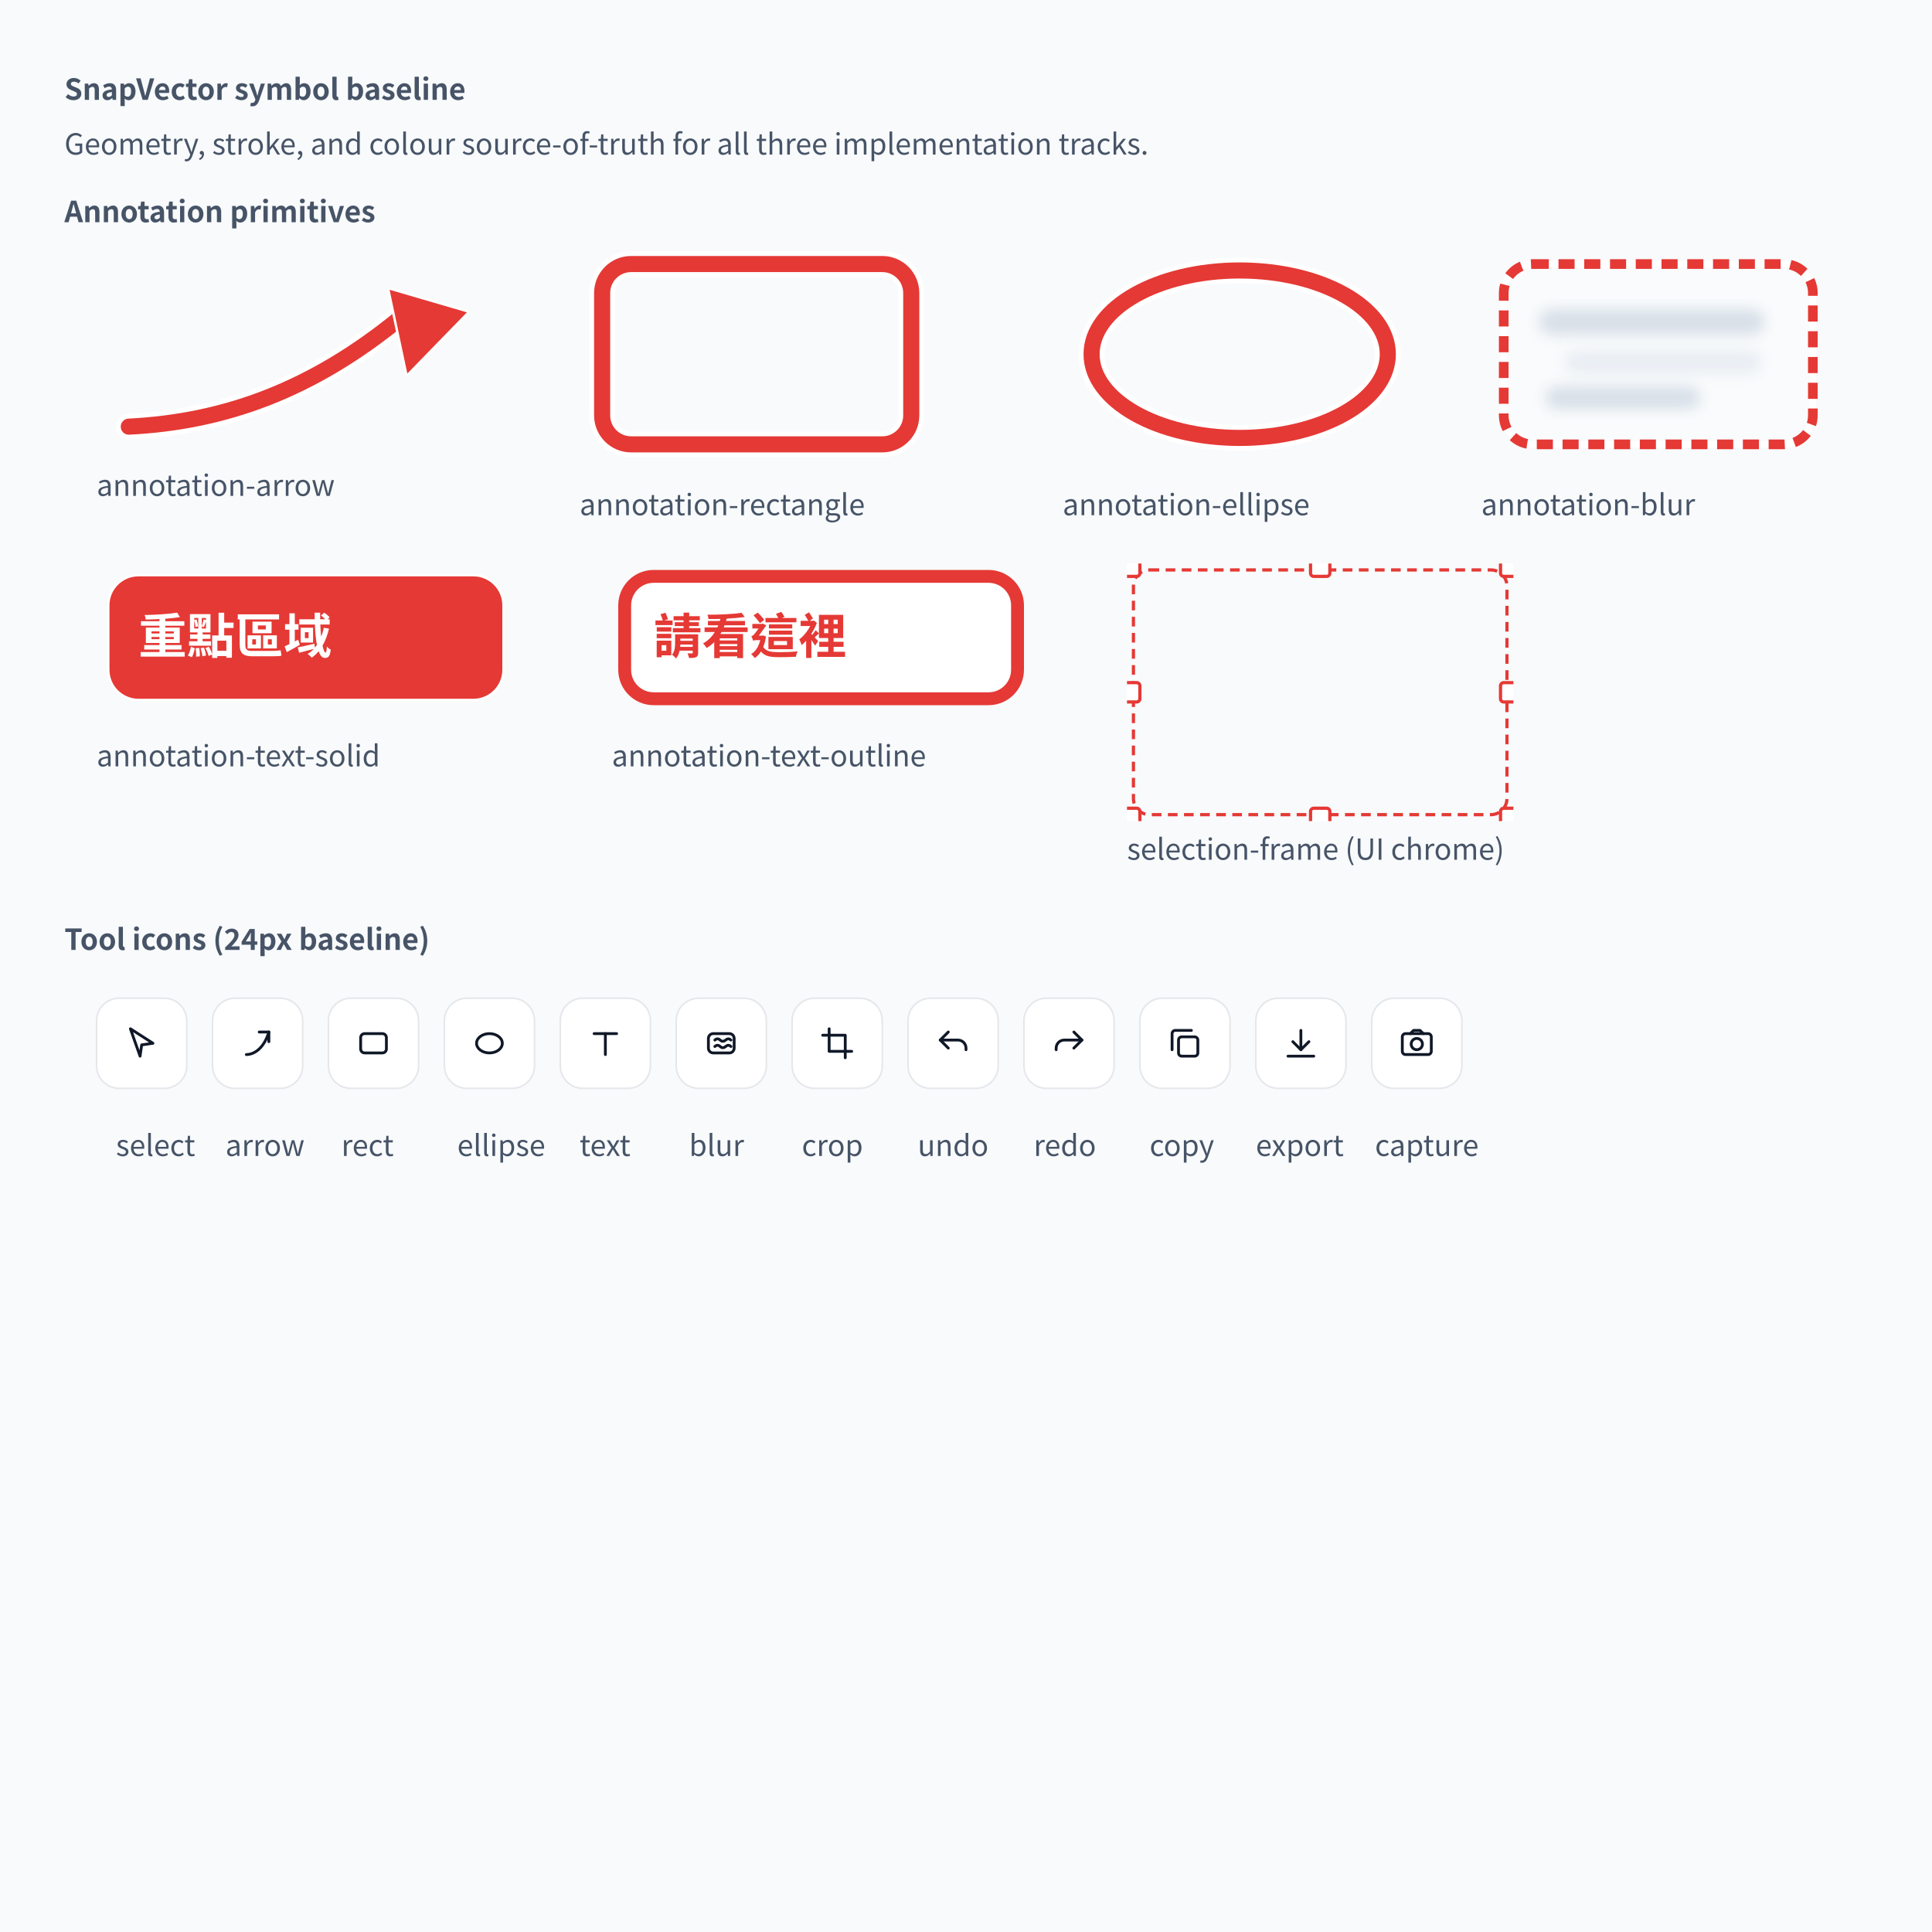
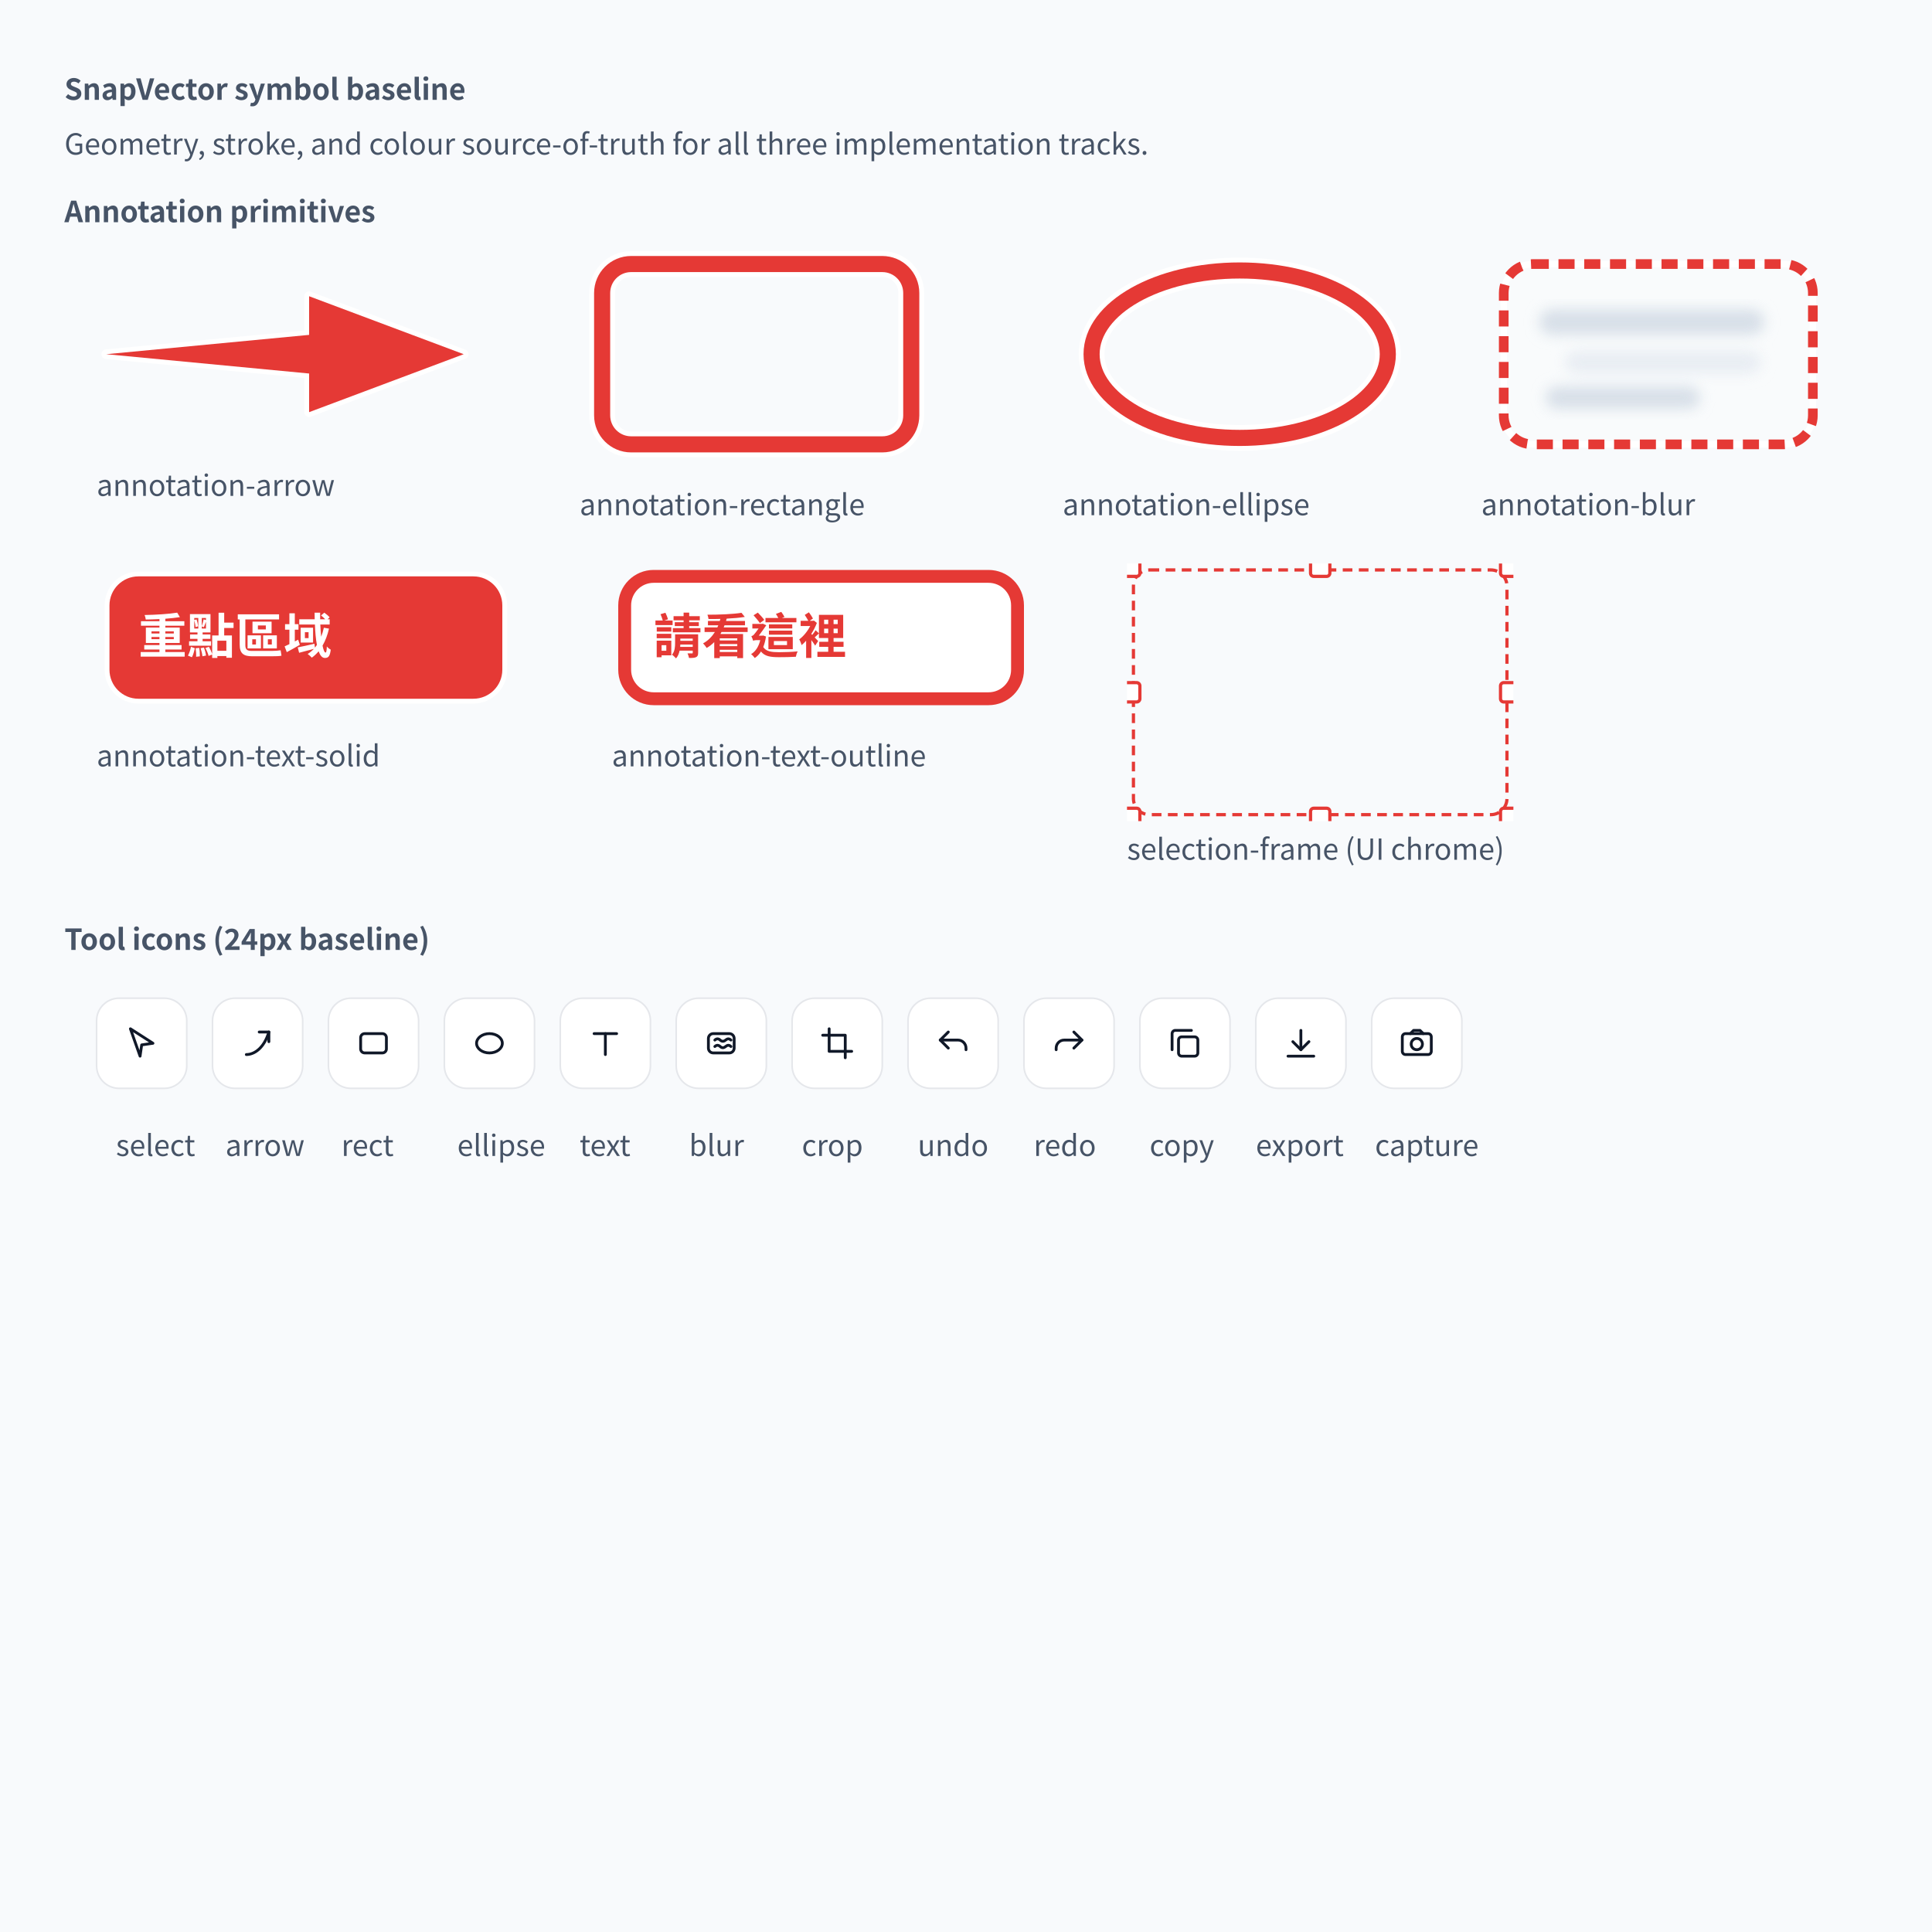
<svg xmlns="http://www.w3.org/2000/svg" viewBox="0 0 1200 1200" width="1200" height="1200">
  <defs>
    <style>
      .sv-red {
        fill: #e53935;
        stroke: #ffffff;
-         stroke-width: 3;
+         stroke-width: 6;
        stroke-linecap: round;
        stroke-linejoin: round;
        paint-order: stroke fill;
      }

      .sv-stroke {
        fill: none;
        stroke: #e53935;
        stroke-width: 10;
        stroke-linecap: round;
        stroke-linejoin: round;
        vector-effect: non-scaling-stroke;
      }

      .sv-outline {
        fill: none;
        stroke: #ffffff;
        stroke-width: 16;
        stroke-linecap: round;
        stroke-linejoin: round;
        vector-effect: non-scaling-stroke;
      }

      .sv-text {
        font-family: -apple-system, BlinkMacSystemFont, "Noto Sans CJK TC", "PingFang TC", "Microsoft JhengHei", sans-serif;
        font-weight: 800;
      }

      .sv-icon {
        fill: none;
        stroke: currentColor;
        stroke-width: 1.75;
        stroke-linecap: round;
        stroke-linejoin: round;
      }

      .sv-handle {
        fill: #ffffff;
        stroke: #e53935;
        stroke-width: 2;
      }

      .sv-marquee {
        fill: none;
        stroke: #e53935;
        stroke-width: 2;
        stroke-dasharray: 6 4;
      }

      .sv-label {
        font-family: -apple-system, BlinkMacSystemFont, "Noto Sans CJK TC", "PingFang TC", "Microsoft JhengHei", sans-serif;
        font-size: 18px;
        fill: #475467;
      }
    </style>
    <symbol id="annotation-arrow" viewBox="0 0 240 120">
-       <g transform="translate(10 10)">
-         <path class="sv-outline" d="M10 95 C70 92 124 72 178 28" />
-         <path class="sv-stroke" d="M10 95 C70 92 124 72 178 28" />
-         <path class="sv-red" d="M172 10 L220 24 L183 62 Z" />
-       </g>
+       <polygon points="6,60 132,48 132,24 228,60 132,96 132,72" class="sv-red" />
    </symbol>
    <symbol id="annotation-rectangle" viewBox="0 0 220 140">
      <rect x="14" y="14" width="192" height="112" rx="18" class="sv-outline" />
      <rect x="14" y="14" width="192" height="112" rx="18" class="sv-stroke" />
    </symbol>
    <symbol id="annotation-ellipse" viewBox="0 0 220 140">
      <ellipse cx="110" cy="70" rx="92" ry="52" class="sv-outline" />
      <ellipse cx="110" cy="70" rx="92" ry="52" class="sv-stroke" />
    </symbol>
    <symbol id="annotation-text-solid" viewBox="0 0 260 92">
      <rect x="8" y="8" width="244" height="76" rx="18" class="sv-red" />
      <text x="26" y="56" class="sv-text" fill="#ffffff" font-size="30">重點區域</text>
    </symbol>
    <symbol id="annotation-text-outline" viewBox="0 0 260 92">
      <rect x="8" y="8" width="244" height="76" rx="18" fill="#ffffff" stroke="#ffffff" stroke-width="3" />
      <rect x="8" y="8" width="244" height="76" rx="18" fill="none" stroke="#e53935" stroke-width="8" />
      <text x="26" y="56" class="sv-text" fill="#e53935" font-size="30">請看這裡</text>
    </symbol>
    <filter id="preview-blur">
      <feGaussianBlur stdDeviation="4" />
    </filter>
    <symbol id="annotation-blur" viewBox="0 0 220 140">
      <rect x="14" y="14" width="192" height="112" rx="18" fill="#ffffff" opacity="0.14" />
      <g filter="url(#preview-blur)" opacity="0.72">
        <rect x="36" y="42" width="140" height="16" rx="8" fill="#cbd5e1" />
        <rect x="52" y="68" width="122" height="14" rx="7" fill="#e2e8f0" />
        <rect x="40" y="90" width="96" height="14" rx="7" fill="#cbd5e1" />
      </g>
      <rect x="14" y="14" width="192" height="112" rx="18" fill="none" stroke="#ffffff" stroke-width="4" />
      <rect x="14" y="14" width="192" height="112" rx="18" fill="none" stroke="#e53935" stroke-width="6" stroke-dasharray="10 6" />
    </symbol>
    <symbol id="selection-frame" viewBox="0 0 240 160">
      <rect x="4" y="4" width="232" height="152" class="sv-marquee" rx="10" />
      <rect x="-4" y="-4" width="12" height="12" class="sv-handle" rx="2" />
      <rect x="114" y="-4" width="12" height="12" class="sv-handle" rx="2" />
      <rect x="232" y="-4" width="12" height="12" class="sv-handle" rx="2" />
      <rect x="-4" y="74" width="12" height="12" class="sv-handle" rx="2" />
      <rect x="232" y="74" width="12" height="12" class="sv-handle" rx="2" />
      <rect x="-4" y="152" width="12" height="12" class="sv-handle" rx="2" />
      <rect x="114" y="152" width="12" height="12" class="sv-handle" rx="2" />
      <rect x="232" y="152" width="12" height="12" class="sv-handle" rx="2" />
    </symbol>
    <symbol id="icon-select" viewBox="0 0 24 24">
      <path class="sv-icon" d="M5 3l14 9-7 1-1 7-6-17z" />
    </symbol>
    <symbol id="icon-arrow" viewBox="0 0 24 24">
      <path class="sv-icon" d="M5 19c5 0 11-4 14-14" />
      <path class="sv-icon" d="M13 5h6v6" />
    </symbol>
    <symbol id="icon-rectangle" viewBox="0 0 24 24">
      <rect class="sv-icon" x="4" y="6" width="16" height="12" rx="2.5" />
    </symbol>
    <symbol id="icon-ellipse" viewBox="0 0 24 24">
      <ellipse class="sv-icon" cx="12" cy="12" rx="8" ry="6" />
    </symbol>
    <symbol id="icon-text" viewBox="0 0 24 24">
      <path class="sv-icon" d="M5 6h14" />
      <path class="sv-icon" d="M12 6v13" />
    </symbol>
    <symbol id="icon-blur" viewBox="0 0 24 24">
      <rect class="sv-icon" x="4" y="6" width="16" height="12" rx="3" />
      <path class="sv-icon" d="M8 10c1.1-1 2.2-1 3.3 0s2.2 1 3.4 0 2.2-1 3.3 0" />
      <path class="sv-icon" d="M8 14c1.1-1 2.2-1 3.3 0s2.2 1 3.4 0 2.2-1 3.3 0" />
    </symbol>
    <symbol id="icon-crop" viewBox="0 0 24 24">
      <path class="sv-icon" d="M7 3v14h14" />
      <path class="sv-icon" d="M3 7h14v14" />
    </symbol>
    <symbol id="icon-undo" viewBox="0 0 24 24">
      <path class="sv-icon" d="M4 10h11a5 5 0 015 5v1" />
      <path class="sv-icon" d="M9 5l-5 5 5 5" />
    </symbol>
    <symbol id="icon-redo" viewBox="0 0 24 24">
      <path class="sv-icon" d="M20 10H9a5 5 0 00-5 5v1" />
      <path class="sv-icon" d="M15 5l5 5-5 5" />
    </symbol>
    <symbol id="icon-copy" viewBox="0 0 24 24">
      <rect class="sv-icon" x="8" y="8" width="12" height="12" rx="2" />
      <path class="sv-icon" d="M4 16V6a2 2 0 012-2h10" />
    </symbol>
    <symbol id="icon-download" viewBox="0 0 24 24">
      <path class="sv-icon" d="M12 4v12" />
      <path class="sv-icon" d="M7 11l5 5 5-5" />
      <path class="sv-icon" d="M4 20h16" />
    </symbol>
    <symbol id="icon-capture" viewBox="0 0 24 24">
      <rect class="sv-icon" x="3" y="6" width="18" height="13" rx="2" />
      <circle class="sv-icon" cx="12" cy="12.5" r="3.5" />
      <path class="sv-icon" d="M8 6l2-2h4l2 2" />
    </symbol>
  </defs>
  <rect width="1200" height="1200" fill="#f8fafc" />
  <text x="40" y="62" fill="#101828" class="sv-label" font-size="34" font-weight="800">
    SnapVector symbol baseline
  </text>
  <text x="40" y="96" class="sv-label">
    Geometry, stroke, and colour source-of-truth for all three implementation tracks.
  </text>
  <text x="40" y="138" class="sv-label" font-weight="800" fill="#101828">Annotation primitives</text>
  <g transform="translate(60 160)">
    <use href="#annotation-arrow" width="240" height="120" />
    <text x="0" y="148" class="sv-label">annotation-arrow</text>
  </g>
  <g transform="translate(360 150)">
    <use href="#annotation-rectangle" width="220" height="140" />
    <text x="0" y="170" class="sv-label">annotation-rectangle</text>
  </g>
  <g transform="translate(660 150)">
    <use href="#annotation-ellipse" width="220" height="140" />
    <text x="0" y="170" class="sv-label">annotation-ellipse</text>
  </g>
  <g transform="translate(920 150)">
    <use href="#annotation-blur" width="220" height="140" />
    <text x="0" y="170" class="sv-label">annotation-blur</text>
  </g>
  <g transform="translate(60 350)">
    <use href="#annotation-text-solid" width="260" height="92" />
    <text x="0" y="126" class="sv-label">annotation-text-solid</text>
  </g>
  <g transform="translate(380 350)">
    <use href="#annotation-text-outline" width="260" height="92" />
    <text x="0" y="126" class="sv-label">annotation-text-outline</text>
  </g>
  <g transform="translate(700 350)">
    <use href="#selection-frame" width="240" height="160" />
    <text x="0" y="184" class="sv-label">selection-frame (UI chrome)</text>
  </g>
  <text x="40" y="590" class="sv-label" font-weight="800" fill="#101828">Tool icons (24px baseline)</text>
  <g transform="translate(60 620)" color="#101828">
    <g transform="translate(0 0)">
      <rect width="56" height="56" rx="14" fill="#ffffff" stroke="#e5e7eb" />
      <use href="#icon-select" x="16" y="16" width="24" height="24" />
    </g>
    <g transform="translate(72 0)">
      <rect width="56" height="56" rx="14" fill="#ffffff" stroke="#e5e7eb" />
      <use href="#icon-arrow" x="16" y="16" width="24" height="24" />
    </g>
    <g transform="translate(144 0)">
      <rect width="56" height="56" rx="14" fill="#ffffff" stroke="#e5e7eb" />
      <use href="#icon-rectangle" x="16" y="16" width="24" height="24" />
    </g>
    <g transform="translate(216 0)">
      <rect width="56" height="56" rx="14" fill="#ffffff" stroke="#e5e7eb" />
      <use href="#icon-ellipse" x="16" y="16" width="24" height="24" />
    </g>
    <g transform="translate(288 0)">
      <rect width="56" height="56" rx="14" fill="#ffffff" stroke="#e5e7eb" />
      <use href="#icon-text" x="16" y="16" width="24" height="24" />
    </g>
    <g transform="translate(360 0)">
      <rect width="56" height="56" rx="14" fill="#ffffff" stroke="#e5e7eb" />
      <use href="#icon-blur" x="16" y="16" width="24" height="24" />
    </g>
    <g transform="translate(432 0)">
      <rect width="56" height="56" rx="14" fill="#ffffff" stroke="#e5e7eb" />
      <use href="#icon-crop" x="16" y="16" width="24" height="24" />
    </g>
    <g transform="translate(504 0)">
      <rect width="56" height="56" rx="14" fill="#ffffff" stroke="#e5e7eb" />
      <use href="#icon-undo" x="16" y="16" width="24" height="24" />
    </g>
    <g transform="translate(576 0)">
      <rect width="56" height="56" rx="14" fill="#ffffff" stroke="#e5e7eb" />
      <use href="#icon-redo" x="16" y="16" width="24" height="24" />
    </g>
    <g transform="translate(648 0)">
      <rect width="56" height="56" rx="14" fill="#ffffff" stroke="#e5e7eb" />
      <use href="#icon-copy" x="16" y="16" width="24" height="24" />
    </g>
    <g transform="translate(720 0)">
      <rect width="56" height="56" rx="14" fill="#ffffff" stroke="#e5e7eb" />
      <use href="#icon-download" x="16" y="16" width="24" height="24" />
    </g>
    <g transform="translate(792 0)">
      <rect width="56" height="56" rx="14" fill="#ffffff" stroke="#e5e7eb" />
      <use href="#icon-capture" x="16" y="16" width="24" height="24" />
    </g>
  </g>
  <g transform="translate(60 700)" class="sv-label">
    <text x="12" y="18">select</text>
    <text x="80" y="18">arrow</text>
    <text x="152" y="18">rect</text>
    <text x="224" y="18">ellipse</text>
    <text x="300" y="18">text</text>
    <text x="368" y="18">blur</text>
    <text x="438" y="18">crop</text>
    <text x="510" y="18">undo</text>
    <text x="582" y="18">redo</text>
    <text x="654" y="18">copy</text>
    <text x="720" y="18">export</text>
    <text x="794" y="18">capture</text>
  </g>
</svg>
